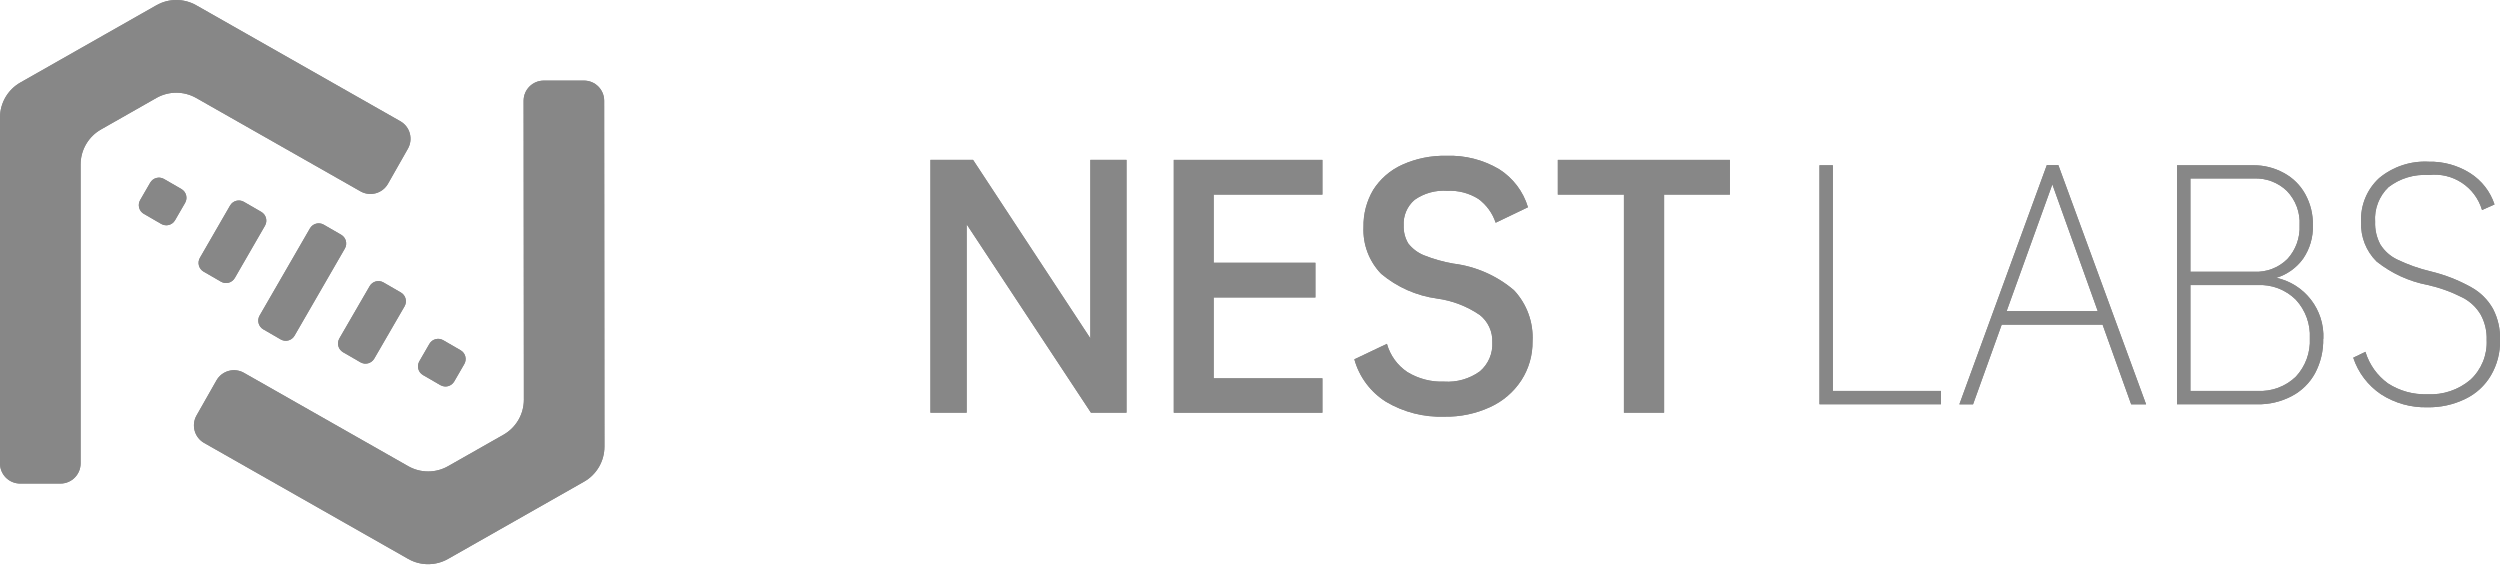
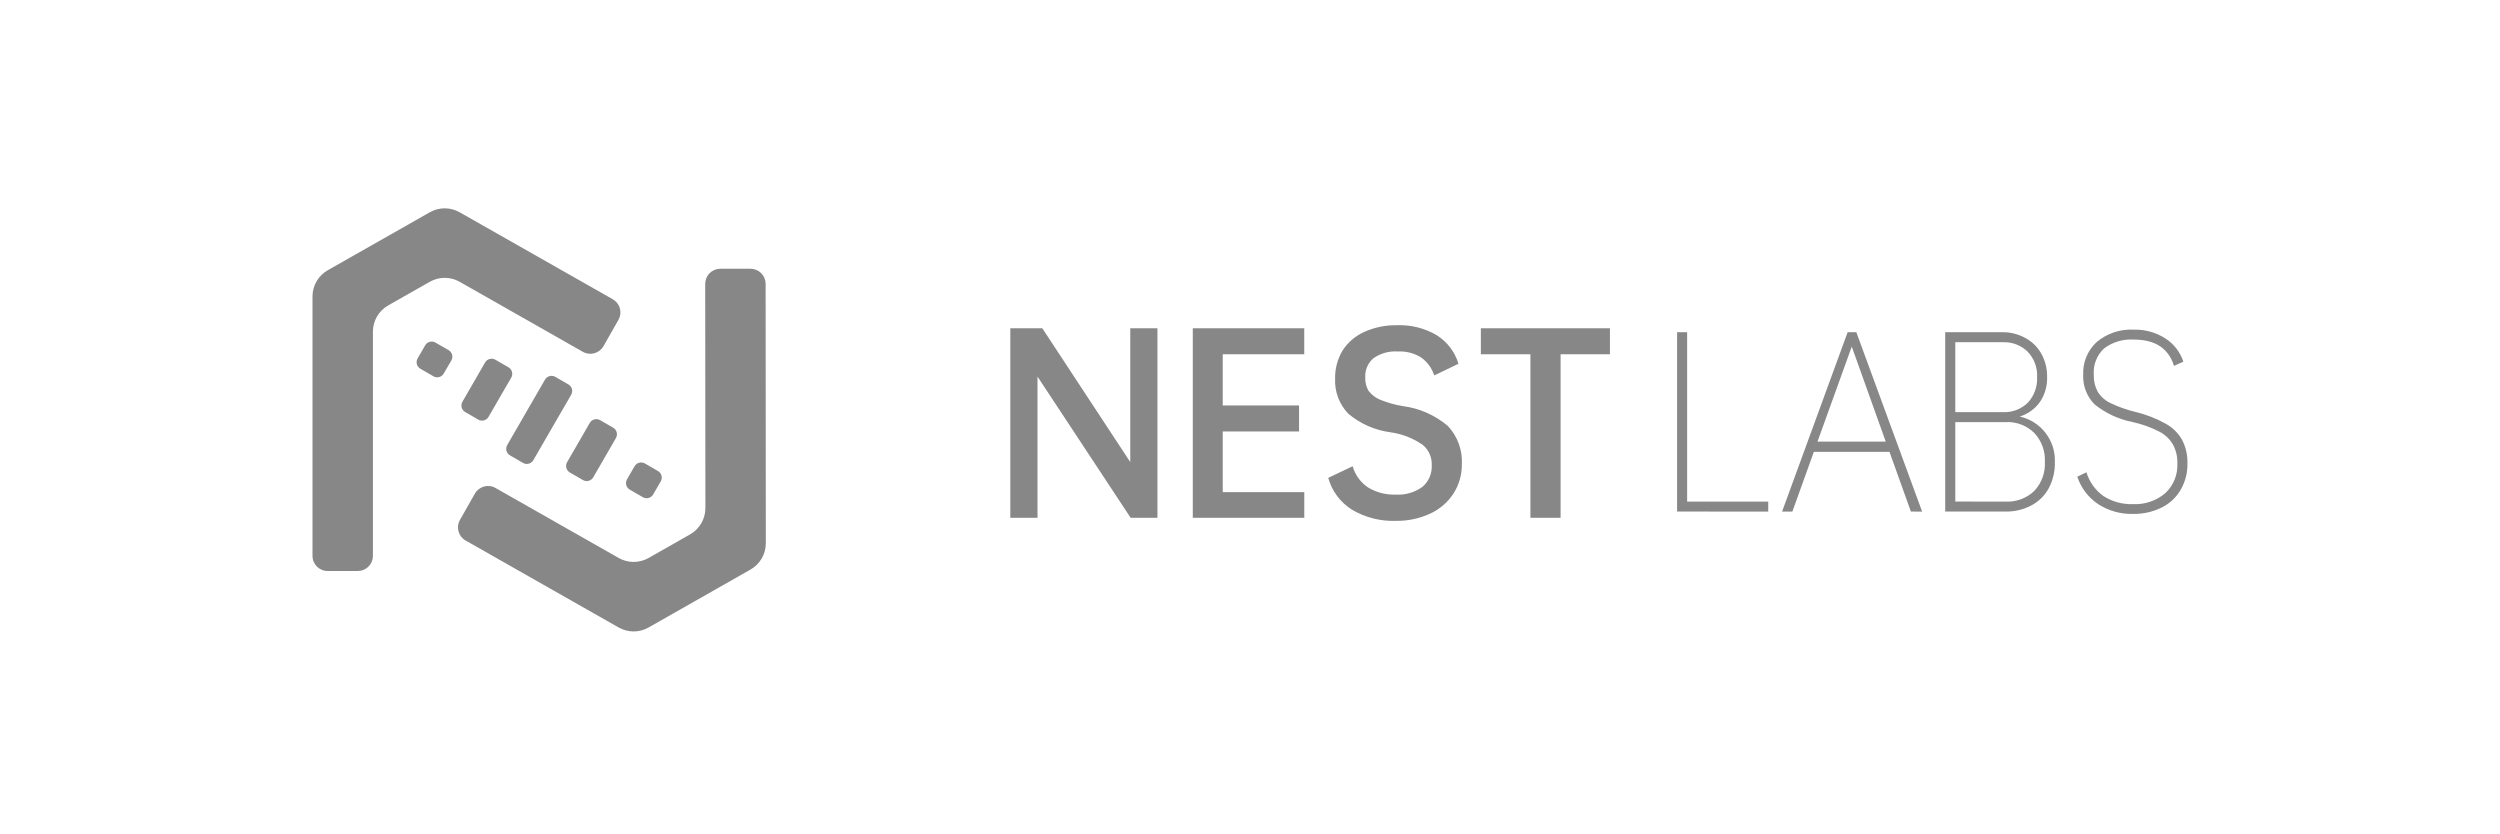
- <svg xmlns="http://www.w3.org/2000/svg" id="nestlabs" width="106.354" height="24" viewBox="0 0 106.354 24">
-   <defs>
-     <style>
-       .cls-1, .cls-2 {
-         fill: #878787;
-       }
- 
-       .cls-2 {
-         fill-rule: evenodd;
-       }
-     </style>
-   </defs>
-   <path id="路径_247" data-name="路径 247" class="cls-1" d="M185.778,26v.567h-5.17V16.4h.57V26Z" transform="translate(-103.205 -9.369)" />
-   <path id="路径_248" data-name="路径 248" class="cls-1" d="M185.778,26v.567h-5.17V16.4h.57V26Z" transform="translate(-103.205 -9.369)" />
-   <path id="路径_249" data-name="路径 249" class="cls-1" d="M200.593,23.182H196.3l-1.218,3.387H194.5l3.719-10.174h.492l3.732,10.174h-.635Zm-.207-.58-1.931-5.39-1.944,5.39Z" transform="translate(-111.145 -9.369)" />
-   <path id="路径_250" data-name="路径 250" class="cls-1" d="M200.593,23.182H196.3l-1.218,3.387H194.5l3.719-10.174h.492l3.732,10.174h-.635Zm-.207-.58-1.931-5.39-1.944,5.39Z" transform="translate(-111.145 -9.369)" />
-   <path id="路径_251" data-name="路径 251" class="cls-1" d="M222.32,23.775a3,3,0,0,1-.35,1.476,2.393,2.393,0,0,1-1,.975,3.036,3.036,0,0,1-1.464.342H216.1V16.4h3.227a2.637,2.637,0,0,1,1.322.33,2.245,2.245,0,0,1,.907.9,2.609,2.609,0,0,1,.324,1.318,2.383,2.383,0,0,1-.414,1.423,2.195,2.195,0,0,1-1.14.817,2.545,2.545,0,0,1,2,2.6Zm-5.65-6.813v3.967h2.7a1.88,1.88,0,0,0,1.425-.54,1.987,1.987,0,0,0,.519-1.437,1.94,1.94,0,0,0-.544-1.463,1.9,1.9,0,0,0-1.4-.527Zm5.08,6.8a2.248,2.248,0,0,0-.6-1.647,2.159,2.159,0,0,0-1.633-.619H216.67V26h2.851a2.185,2.185,0,0,0,1.633-.606A2.23,2.23,0,0,0,221.75,23.762Z" transform="translate(-123.486 -9.369)" />
-   <path id="路径_252" data-name="路径 252" class="cls-1" d="M222.32,23.775a3,3,0,0,1-.35,1.476,2.393,2.393,0,0,1-1,.975,3.036,3.036,0,0,1-1.464.342H216.1V16.4h3.227a2.637,2.637,0,0,1,1.322.33,2.245,2.245,0,0,1,.907.9,2.609,2.609,0,0,1,.324,1.318,2.383,2.383,0,0,1-.414,1.423,2.195,2.195,0,0,1-1.14.817,2.545,2.545,0,0,1,2,2.6Zm-5.65-6.813v3.967h2.7a1.88,1.88,0,0,0,1.425-.54,1.987,1.987,0,0,0,.519-1.437,1.94,1.94,0,0,0-.544-1.463,1.9,1.9,0,0,0-1.4-.527Zm5.08,6.8a2.248,2.248,0,0,0-.6-1.647,2.159,2.159,0,0,0-1.633-.619H216.67V26h2.851a2.185,2.185,0,0,0,1.633-.606A2.23,2.23,0,0,0,221.75,23.762Z" transform="translate(-123.486 -9.369)" />
-   <path id="路径_253" data-name="路径 253" class="cls-1" d="M233.923,18.626a2.385,2.385,0,0,1,.765-1.872,3.045,3.045,0,0,1,2.112-.7,3.163,3.163,0,0,1,1.762.488,2.5,2.5,0,0,1,1.037,1.331l-.531.237a2.1,2.1,0,0,0-2.268-1.489,2.515,2.515,0,0,0-1.71.514,1.86,1.86,0,0,0-.57,1.476,1.9,1.9,0,0,0,.22.962,1.723,1.723,0,0,0,.726.646,6.971,6.971,0,0,0,1.413.5,6.791,6.791,0,0,1,1.723.672,2.377,2.377,0,0,1,.933.923,2.722,2.722,0,0,1,.3,1.331,2.856,2.856,0,0,1-.389,1.5,2.529,2.529,0,0,1-1.088,1,3.531,3.531,0,0,1-1.62.356,3.465,3.465,0,0,1-1.97-.554,3.015,3.015,0,0,1-1.179-1.555l.518-.25a2.588,2.588,0,0,0,.959,1.344,2.889,2.889,0,0,0,1.671.461,2.617,2.617,0,0,0,1.84-.619,2.158,2.158,0,0,0,.687-1.687,2.093,2.093,0,0,0-.246-1.068,1.889,1.889,0,0,0-.777-.738,6.242,6.242,0,0,0-1.5-.54,4.977,4.977,0,0,1-2.164-1A2.231,2.231,0,0,1,233.923,18.626Z" transform="translate(-133.478 -9.175)" />
-   <path id="路径_254" data-name="路径 254" class="cls-1" d="M233.923,18.626a2.385,2.385,0,0,1,.765-1.872,3.045,3.045,0,0,1,2.112-.7,3.163,3.163,0,0,1,1.762.488,2.5,2.5,0,0,1,1.037,1.331l-.531.237a2.1,2.1,0,0,0-2.268-1.489,2.515,2.515,0,0,0-1.71.514,1.86,1.86,0,0,0-.57,1.476,1.9,1.9,0,0,0,.22.962,1.723,1.723,0,0,0,.726.646,6.971,6.971,0,0,0,1.413.5,6.791,6.791,0,0,1,1.723.672,2.377,2.377,0,0,1,.933.923,2.722,2.722,0,0,1,.3,1.331,2.856,2.856,0,0,1-.389,1.5,2.529,2.529,0,0,1-1.088,1,3.531,3.531,0,0,1-1.62.356,3.465,3.465,0,0,1-1.97-.554,3.015,3.015,0,0,1-1.179-1.555l.518-.25a2.588,2.588,0,0,0,.959,1.344,2.889,2.889,0,0,0,1.671.461,2.617,2.617,0,0,0,1.84-.619,2.158,2.158,0,0,0,.687-1.687,2.093,2.093,0,0,0-.246-1.068,1.889,1.889,0,0,0-.777-.738,6.242,6.242,0,0,0-1.5-.54,4.977,4.977,0,0,1-2.164-1A2.231,2.231,0,0,1,233.923,18.626Z" transform="translate(-133.478 -9.175)" />
-   <path id="路径_255" data-name="路径 255" class="cls-1" d="M100.7,15.872V26.626H99.187L93.9,18.613v8.013H92.358V15.872h1.814l4.989,7.591V15.872Z" transform="translate(-52.776 -9.07)" />
-   <path id="路径_256" data-name="路径 256" class="cls-1" d="M100.7,15.872V26.626H99.187L93.9,18.613v8.013H92.358V15.872h1.814l4.989,7.591V15.872Z" transform="translate(-52.776 -9.07)" />
-   <path id="路径_257" data-name="路径 257" class="cls-1" d="M118.21,17.348v2.9h4.328v1.476H118.21v3.44h4.626v1.463h-6.324V15.872h6.324v1.476Z" transform="translate(-66.578 -9.07)" />
-   <path id="路径_258" data-name="路径 258" class="cls-1" d="M118.21,17.348v2.9h4.328v1.476H118.21v3.44h4.626v1.463h-6.324V15.872h6.324v1.476Z" transform="translate(-66.578 -9.07)" />
-   <path id="路径_259" data-name="路径 259" class="cls-1" d="M134.827,18.5a2.994,2.994,0,0,1,.414-1.581,2.855,2.855,0,0,1,1.231-1.068,4.334,4.334,0,0,1,1.879-.382,4.116,4.116,0,0,1,2.242.567,2.9,2.9,0,0,1,1.231,1.621l-1.374.659a2.05,2.05,0,0,0-.738-1.015,2.275,2.275,0,0,0-1.322-.343,2.147,2.147,0,0,0-1.386.382,1.333,1.333,0,0,0-.467,1.094,1.389,1.389,0,0,0,.195.765,1.634,1.634,0,0,0,.661.5,6.3,6.3,0,0,0,1.257.356,4.912,4.912,0,0,1,2.579,1.133,2.94,2.94,0,0,1,.79,2.175,2.982,2.982,0,0,1-.48,1.661,3.133,3.133,0,0,1-1.322,1.134,4.457,4.457,0,0,1-1.944.408,4.563,4.563,0,0,1-2.488-.633,3.117,3.117,0,0,1-1.347-1.806l1.386-.659a2.136,2.136,0,0,0,.868,1.2,2.8,2.8,0,0,0,1.568.408,2.335,2.335,0,0,0,1.516-.435,1.509,1.509,0,0,0,.531-1.239,1.4,1.4,0,0,0-.531-1.16,4.23,4.23,0,0,0-1.814-.7,4.674,4.674,0,0,1-2.384-1.054A2.686,2.686,0,0,1,134.827,18.5Z" transform="translate(-76.822 -8.841)" />
-   <path id="路径_260" data-name="路径 260" class="cls-1" d="M134.827,18.5a2.994,2.994,0,0,1,.414-1.581,2.855,2.855,0,0,1,1.231-1.068,4.334,4.334,0,0,1,1.879-.382,4.116,4.116,0,0,1,2.242.567,2.9,2.9,0,0,1,1.231,1.621l-1.374.659a2.05,2.05,0,0,0-.738-1.015,2.275,2.275,0,0,0-1.322-.343,2.147,2.147,0,0,0-1.386.382,1.333,1.333,0,0,0-.467,1.094,1.389,1.389,0,0,0,.195.765,1.634,1.634,0,0,0,.661.5,6.3,6.3,0,0,0,1.257.356,4.912,4.912,0,0,1,2.579,1.133,2.94,2.94,0,0,1,.79,2.175,2.982,2.982,0,0,1-.48,1.661,3.133,3.133,0,0,1-1.322,1.134,4.457,4.457,0,0,1-1.944.408,4.563,4.563,0,0,1-2.488-.633,3.117,3.117,0,0,1-1.347-1.806l1.386-.659a2.136,2.136,0,0,0,.868,1.2,2.8,2.8,0,0,0,1.568.408,2.335,2.335,0,0,0,1.516-.435,1.509,1.509,0,0,0,.531-1.239,1.4,1.4,0,0,0-.531-1.16,4.23,4.23,0,0,0-1.814-.7,4.674,4.674,0,0,1-2.384-1.054A2.686,2.686,0,0,1,134.827,18.5Z" transform="translate(-76.822 -8.841)" />
-   <path id="路径_261" data-name="路径 261" class="cls-1" d="M161.957,17.348h-2.8v9.278h-1.71V17.348h-2.812V15.872h7.322Z" transform="translate(-88.363 -9.07)" />
-   <path id="路径_262" data-name="路径 262" class="cls-1" d="M161.957,17.348h-2.8v9.278h-1.71V17.348h-2.812V15.872h7.322Z" transform="translate(-88.363 -9.07)" />
-   <g id="组_58" data-name="组 58" transform="translate(0 0)">
-     <path id="路径_263" data-name="路径 263" class="cls-1" d="M41.978,33.848a.429.429,0,0,1,.585-.157l.742.429a.429.429,0,0,1,.157.585l-.429.742a.429.429,0,0,1-.585.157l-.742-.429a.429.429,0,0,1-.157-.585Z" transform="translate(-23.71 -19.219)" />
-     <path id="路径_264" data-name="路径 264" class="cls-1" d="M41.978,33.848a.429.429,0,0,1,.585-.157l.742.429a.429.429,0,0,1,.157.585l-.429.742a.429.429,0,0,1-.585.157l-.742-.429a.429.429,0,0,1-.157-.585Z" transform="translate(-23.71 -19.219)" />
-     <path id="路径_265" data-name="路径 265" class="cls-1" d="M34.906,28.116a.429.429,0,0,1,.585-.157l.742.429a.429.429,0,0,1,.157.585L35.1,31.2a.429.429,0,0,1-.585.157l-.742-.429a.429.429,0,0,1-.157-.585Z" transform="translate(-19.179 -15.944)" />
-     <path id="路径_266" data-name="路径 266" class="cls-1" d="M34.906,28.116a.429.429,0,0,1,.585-.157l.742.429a.429.429,0,0,1,.157.585L35.1,31.2a.429.429,0,0,1-.585.157l-.742-.429a.429.429,0,0,1-.157-.585Z" transform="translate(-19.179 -15.944)" />
-     <path id="路径_267" data-name="路径 267" class="cls-1" d="M27.836,22.384a.429.429,0,0,1,.585-.157l.742.429a.429.429,0,0,1,.157.585l-2.143,3.711a.429.429,0,0,1-.585.157l-.742-.429a.429.429,0,0,1-.157-.585Z" transform="translate(-14.649 -12.669)" />
-     <path id="路径_268" data-name="路径 268" class="cls-1" d="M27.836,22.384a.429.429,0,0,1,.585-.157l.742.429a.429.429,0,0,1,.157.585l-2.143,3.711a.429.429,0,0,1-.585.157l-.742-.429a.429.429,0,0,1-.157-.585Z" transform="translate(-14.649 -12.669)" />
-     <path id="路径_269" data-name="路径 269" class="cls-1" d="M21.05,20.116a.429.429,0,0,1,.585-.157l.742.429a.429.429,0,0,1,.157.585L21.249,23.2a.429.429,0,0,1-.585.157l-.742-.429a.429.429,0,0,1-.157-.585Z" transform="translate(-11.261 -11.373)" />
-     <path id="路径_270" data-name="路径 270" class="cls-1" d="M21.05,20.116a.429.429,0,0,1,.585-.157l.742.429a.429.429,0,0,1,.157.585L21.249,23.2a.429.429,0,0,1-.585.157l-.742-.429a.429.429,0,0,1-.157-.585Z" transform="translate(-11.261 -11.373)" />
-     <path id="路径_271" data-name="路径 271" class="cls-1" d="M14.264,17.848a.429.429,0,0,1,.585-.157l.742.429a.429.429,0,0,1,.157.585l-.429.742a.429.429,0,0,1-.585.157l-.742-.429a.429.429,0,0,1-.157-.585Z" transform="translate(-7.873 -10.077)" />
-     <path id="路径_272" data-name="路径 272" class="cls-1" d="M14.264,17.848a.429.429,0,0,1,.585-.157l.742.429a.429.429,0,0,1,.157.585l-.429.742a.429.429,0,0,1-.585.157l-.742-.429a.429.429,0,0,1-.157-.585Z" transform="translate(-7.873 -10.077)" />
-     <path id="路径_273" data-name="路径 273" class="cls-2" d="M30.061,28.348a1.714,1.714,0,0,1-1.693,0l-8.683-4.934a.858.858,0,0,1-.322-1.169l.847-1.491a.857.857,0,0,1,1.169-.322l6.99,3.972a1.714,1.714,0,0,0,1.693,0l2.357-1.338a1.713,1.713,0,0,0,.868-1.491L33.276,8.857A.857.857,0,0,1,34.133,8h1.714a.857.857,0,0,1,.857.857l.011,14.714a1.714,1.714,0,0,1-.868,1.491Z" transform="translate(-11.001 -4.571)" />
-     <path id="路径_274" data-name="路径 274" class="cls-2" d="M30.061,28.348a1.714,1.714,0,0,1-1.693,0l-8.683-4.934a.858.858,0,0,1-.322-1.169l.847-1.491a.857.857,0,0,1,1.169-.322l6.99,3.972a1.714,1.714,0,0,0,1.693,0l2.357-1.338a1.713,1.713,0,0,0,.868-1.491L33.276,8.857A.857.857,0,0,1,34.133,8h1.714a.857.857,0,0,1,.857.857l.011,14.714a1.714,1.714,0,0,1-.868,1.491Z" transform="translate(-11.001 -4.571)" />
-     <path id="路径_275" data-name="路径 275" class="cls-2" d="M6.654.224a1.714,1.714,0,0,1,1.693,0L17.03,5.157a.857.857,0,0,1,.322,1.169l-.847,1.491a.857.857,0,0,1-1.169.322L8.346,4.167a1.714,1.714,0,0,0-1.693,0L4.3,5.505A1.713,1.713,0,0,0,3.429,7V19.714a.857.857,0,0,1-.857.857H.857A.857.857,0,0,1,0,19.714V5A1.714,1.714,0,0,1,.868,3.51Z" transform="translate(0 0)" />
-     <path id="路径_276" data-name="路径 276" class="cls-2" d="M6.654.224a1.714,1.714,0,0,1,1.693,0L17.03,5.157a.857.857,0,0,1,.322,1.169l-.847,1.491a.857.857,0,0,1-1.169.322L8.346,4.167a1.714,1.714,0,0,0-1.693,0L4.3,5.505A1.713,1.713,0,0,0,3.429,7V19.714a.857.857,0,0,1-.857.857H.857A.857.857,0,0,1,0,19.714V5A1.714,1.714,0,0,1,.868,3.51Z" transform="translate(0 0)" />
+ <svg xmlns="http://www.w3.org/2000/svg" width="240" height="80" viewBox="0 0 240 80">
+   <g id="nestlabs" transform="translate(3 -57)">
+     <rect id="矩形_19" data-name="矩形 19" width="240" height="80" transform="translate(-3 57)" fill="none" />
+     <g id="组_60" data-name="组 60" transform="translate(27 77)">
+       <path id="联合_2" data-name="联合 2" d="M32.8,17.709a5.274,5.274,0,0,1-2.28-3.056l2.347-1.115a3.615,3.615,0,0,0,1.469,2.029,4.737,4.737,0,0,0,2.654.691,3.949,3.949,0,0,0,2.566-.736,2.552,2.552,0,0,0,.9-2.1,2.367,2.367,0,0,0-.9-1.963,7.152,7.152,0,0,0-3.07-1.182A7.916,7.916,0,0,1,32.452,8.5,4.549,4.549,0,0,1,31.18,5.131a5.068,5.068,0,0,1,.7-2.677A4.834,4.834,0,0,1,33.966.647,7.336,7.336,0,0,1,37.145,0a6.966,6.966,0,0,1,3.794.959A4.9,4.9,0,0,1,43.023,3.7L40.7,4.818A3.47,3.47,0,0,0,39.448,3.1a3.85,3.85,0,0,0-2.237-.58,3.637,3.637,0,0,0-2.347.647,2.256,2.256,0,0,0-.789,1.851A2.354,2.354,0,0,0,34.4,6.312a2.767,2.767,0,0,0,1.119.847,10.71,10.71,0,0,0,2.127.6,8.313,8.313,0,0,1,4.364,1.918,4.976,4.976,0,0,1,1.337,3.68,5.051,5.051,0,0,1-.811,2.811A5.3,5.3,0,0,1,40.3,18.089a7.544,7.544,0,0,1-3.289.691A7.723,7.723,0,0,1,32.8,17.709Zm17.129.781V2.788H45.172V.29H57.564v2.5H52.827v15.7Zm-32.412,0V.29h10.7v2.5H20.393V7.7h7.326v2.5H20.393v5.821h7.829V18.49Zm-5.962,0L2.61,4.93V18.49H0V.29H3.071l8.444,12.847V.29h2.61v18.2Zm92.875-1.316a5.105,5.105,0,0,1-2-2.633l.877-.423a4.376,4.376,0,0,0,1.623,2.274,4.886,4.886,0,0,0,2.829.781,4.427,4.427,0,0,0,3.115-1.049,3.651,3.651,0,0,0,1.162-2.854,3.543,3.543,0,0,0-.417-1.807,3.2,3.2,0,0,0-1.315-1.249,10.574,10.574,0,0,0-2.545-.915,8.42,8.42,0,0,1-3.662-1.695,3.775,3.775,0,0,1-1.1-2.832A4.036,4.036,0,0,1,104.3,1.606,5.153,5.153,0,0,1,107.877.424a5.352,5.352,0,0,1,2.983.825A4.227,4.227,0,0,1,112.614,3.5l-.9.4q-.79-2.52-3.838-2.521a4.26,4.26,0,0,0-2.9.87,3.147,3.147,0,0,0-.964,2.5,3.221,3.221,0,0,0,.373,1.629,2.911,2.911,0,0,0,1.228,1.093,11.768,11.768,0,0,0,2.391.848,11.511,11.511,0,0,1,2.916,1.137,4.021,4.021,0,0,1,1.579,1.562,4.6,4.6,0,0,1,.505,2.253,4.837,4.837,0,0,1-.659,2.543,4.285,4.285,0,0,1-1.842,1.7,5.975,5.975,0,0,1-2.742.6A5.866,5.866,0,0,1,104.434,17.175Zm-14.679.714V.67h5.461a4.457,4.457,0,0,1,2.237.558,3.793,3.793,0,0,1,1.535,1.517,4.416,4.416,0,0,1,.548,2.23,4.034,4.034,0,0,1-.7,2.409A3.717,3.717,0,0,1,96.9,8.766a4.306,4.306,0,0,1,3.377,4.394,5.076,5.076,0,0,1-.592,2.5A4.048,4.048,0,0,1,98,17.309a5.139,5.139,0,0,1-2.478.579Zm5.789-.959A3.7,3.7,0,0,0,98.308,15.9a3.773,3.773,0,0,0,1.009-2.766,3.8,3.8,0,0,0-1.009-2.788A3.652,3.652,0,0,0,95.544,9.3H90.719v7.628Zm-.263-8.587a3.182,3.182,0,0,0,2.413-.915A3.363,3.363,0,0,0,98.571,5a3.284,3.284,0,0,0-.921-2.476,3.217,3.217,0,0,0-2.369-.892H90.719V8.342Zm-8.822,9.546L84.4,12.156H77.139l-2.061,5.733H74.09L80.384.67h.834l6.316,17.219Zm-2.413-6.714L80.779,2.052l-3.29,9.122ZM64.011,17.888V.67h.964v16.26h7.786v.959Z" transform="translate(66.99 11.222)" fill="#878787" />
+       <path id="联合_1" data-name="联合 1" d="M29.394,40.24,14.7,31.89a1.451,1.451,0,0,1-.545-1.978l1.433-2.523a1.451,1.451,0,0,1,1.978-.545l11.83,6.722a2.9,2.9,0,0,0,2.866,0L36.249,31.3a2.9,2.9,0,0,0,1.469-2.523L37.7,7.253A1.45,1.45,0,0,1,39.151,5.8h2.9A1.45,1.45,0,0,1,43.5,7.253l.018,24.9a2.9,2.9,0,0,1-1.469,2.523L32.26,40.24a2.9,2.9,0,0,1-2.866,0ZM1.451,34.816A1.451,1.451,0,0,1,0,33.366V8.462A2.9,2.9,0,0,1,1.469,5.94L11.261.378a2.9,2.9,0,0,1,2.865,0l14.7,8.35a1.45,1.45,0,0,1,.545,1.978L27.934,13.23a1.451,1.451,0,0,1-1.978.545L14.126,7.052a2.9,2.9,0,0,0-2.867,0L7.271,9.318A2.9,2.9,0,0,0,5.8,11.841V33.366a1.45,1.45,0,0,1-1.451,1.451Zm30.264-7.085-1.256-.725a.725.725,0,0,1-.266-.991l.726-1.256a.725.725,0,0,1,.991-.265l1.256.725a.725.725,0,0,1,.266.991l-.726,1.256a.725.725,0,0,1-.991.266Zm-5.751-1.645-1.256-.726a.725.725,0,0,1-.266-.991L26.618,20.6a.726.726,0,0,1,.991-.266l1.255.726a.725.725,0,0,1,.266.991l-2.176,3.769a.725.725,0,0,1-.991.266Zm-5.749-1.645-1.256-.725a.725.725,0,0,1-.266-.991l3.627-6.281a.725.725,0,0,1,.991-.265l1.256.725a.725.725,0,0,1,.266.991L21.2,24.176a.725.725,0,0,1-.991.265Zm-4.3-4.157-1.256-.726a.725.725,0,0,1-.266-.991L16.567,14.8a.726.726,0,0,1,.991-.266l1.256.726a.725.725,0,0,1,.265.991L16.9,20.018a.725.725,0,0,1-.991.266Zm-4.3-4.158L10.357,15.4a.725.725,0,0,1-.266-.991l.725-1.256a.725.725,0,0,1,.991-.266l1.257.725a.726.726,0,0,1,.266.991L12.6,15.86a.725.725,0,0,1-.991.265Z" transform="translate(0 0)" fill="#878787" />
+     </g>
  </g>
</svg>
